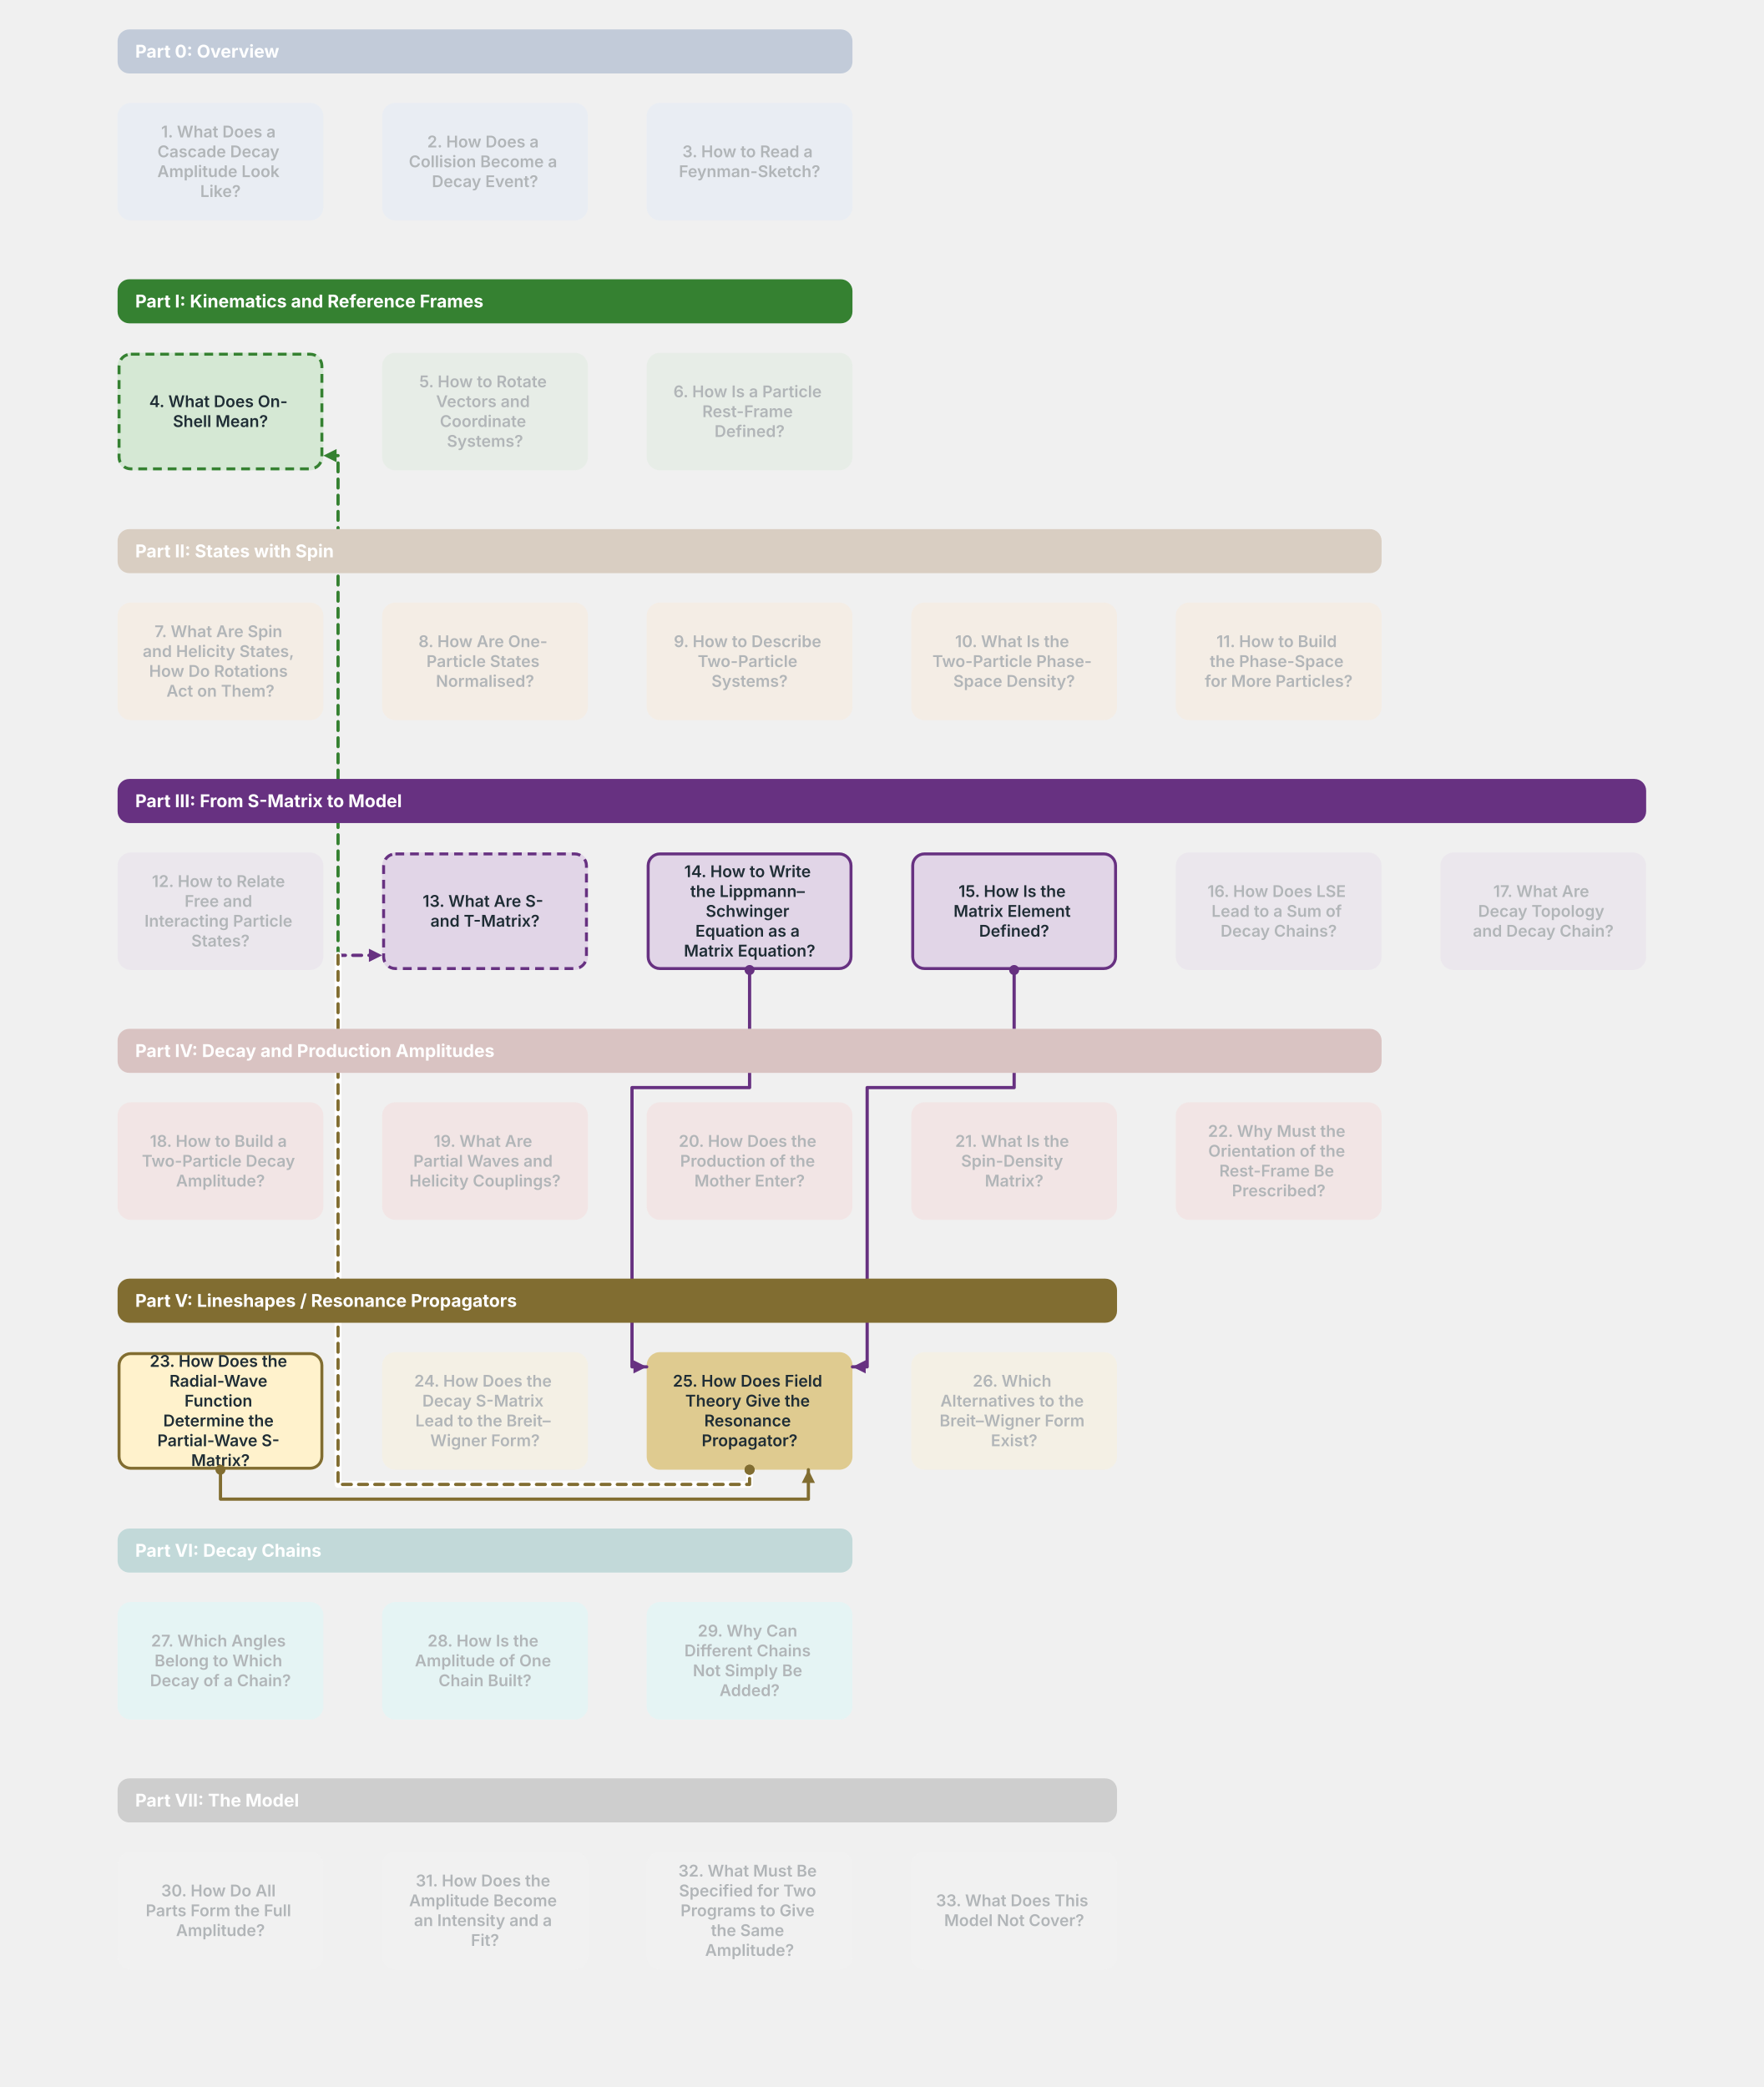
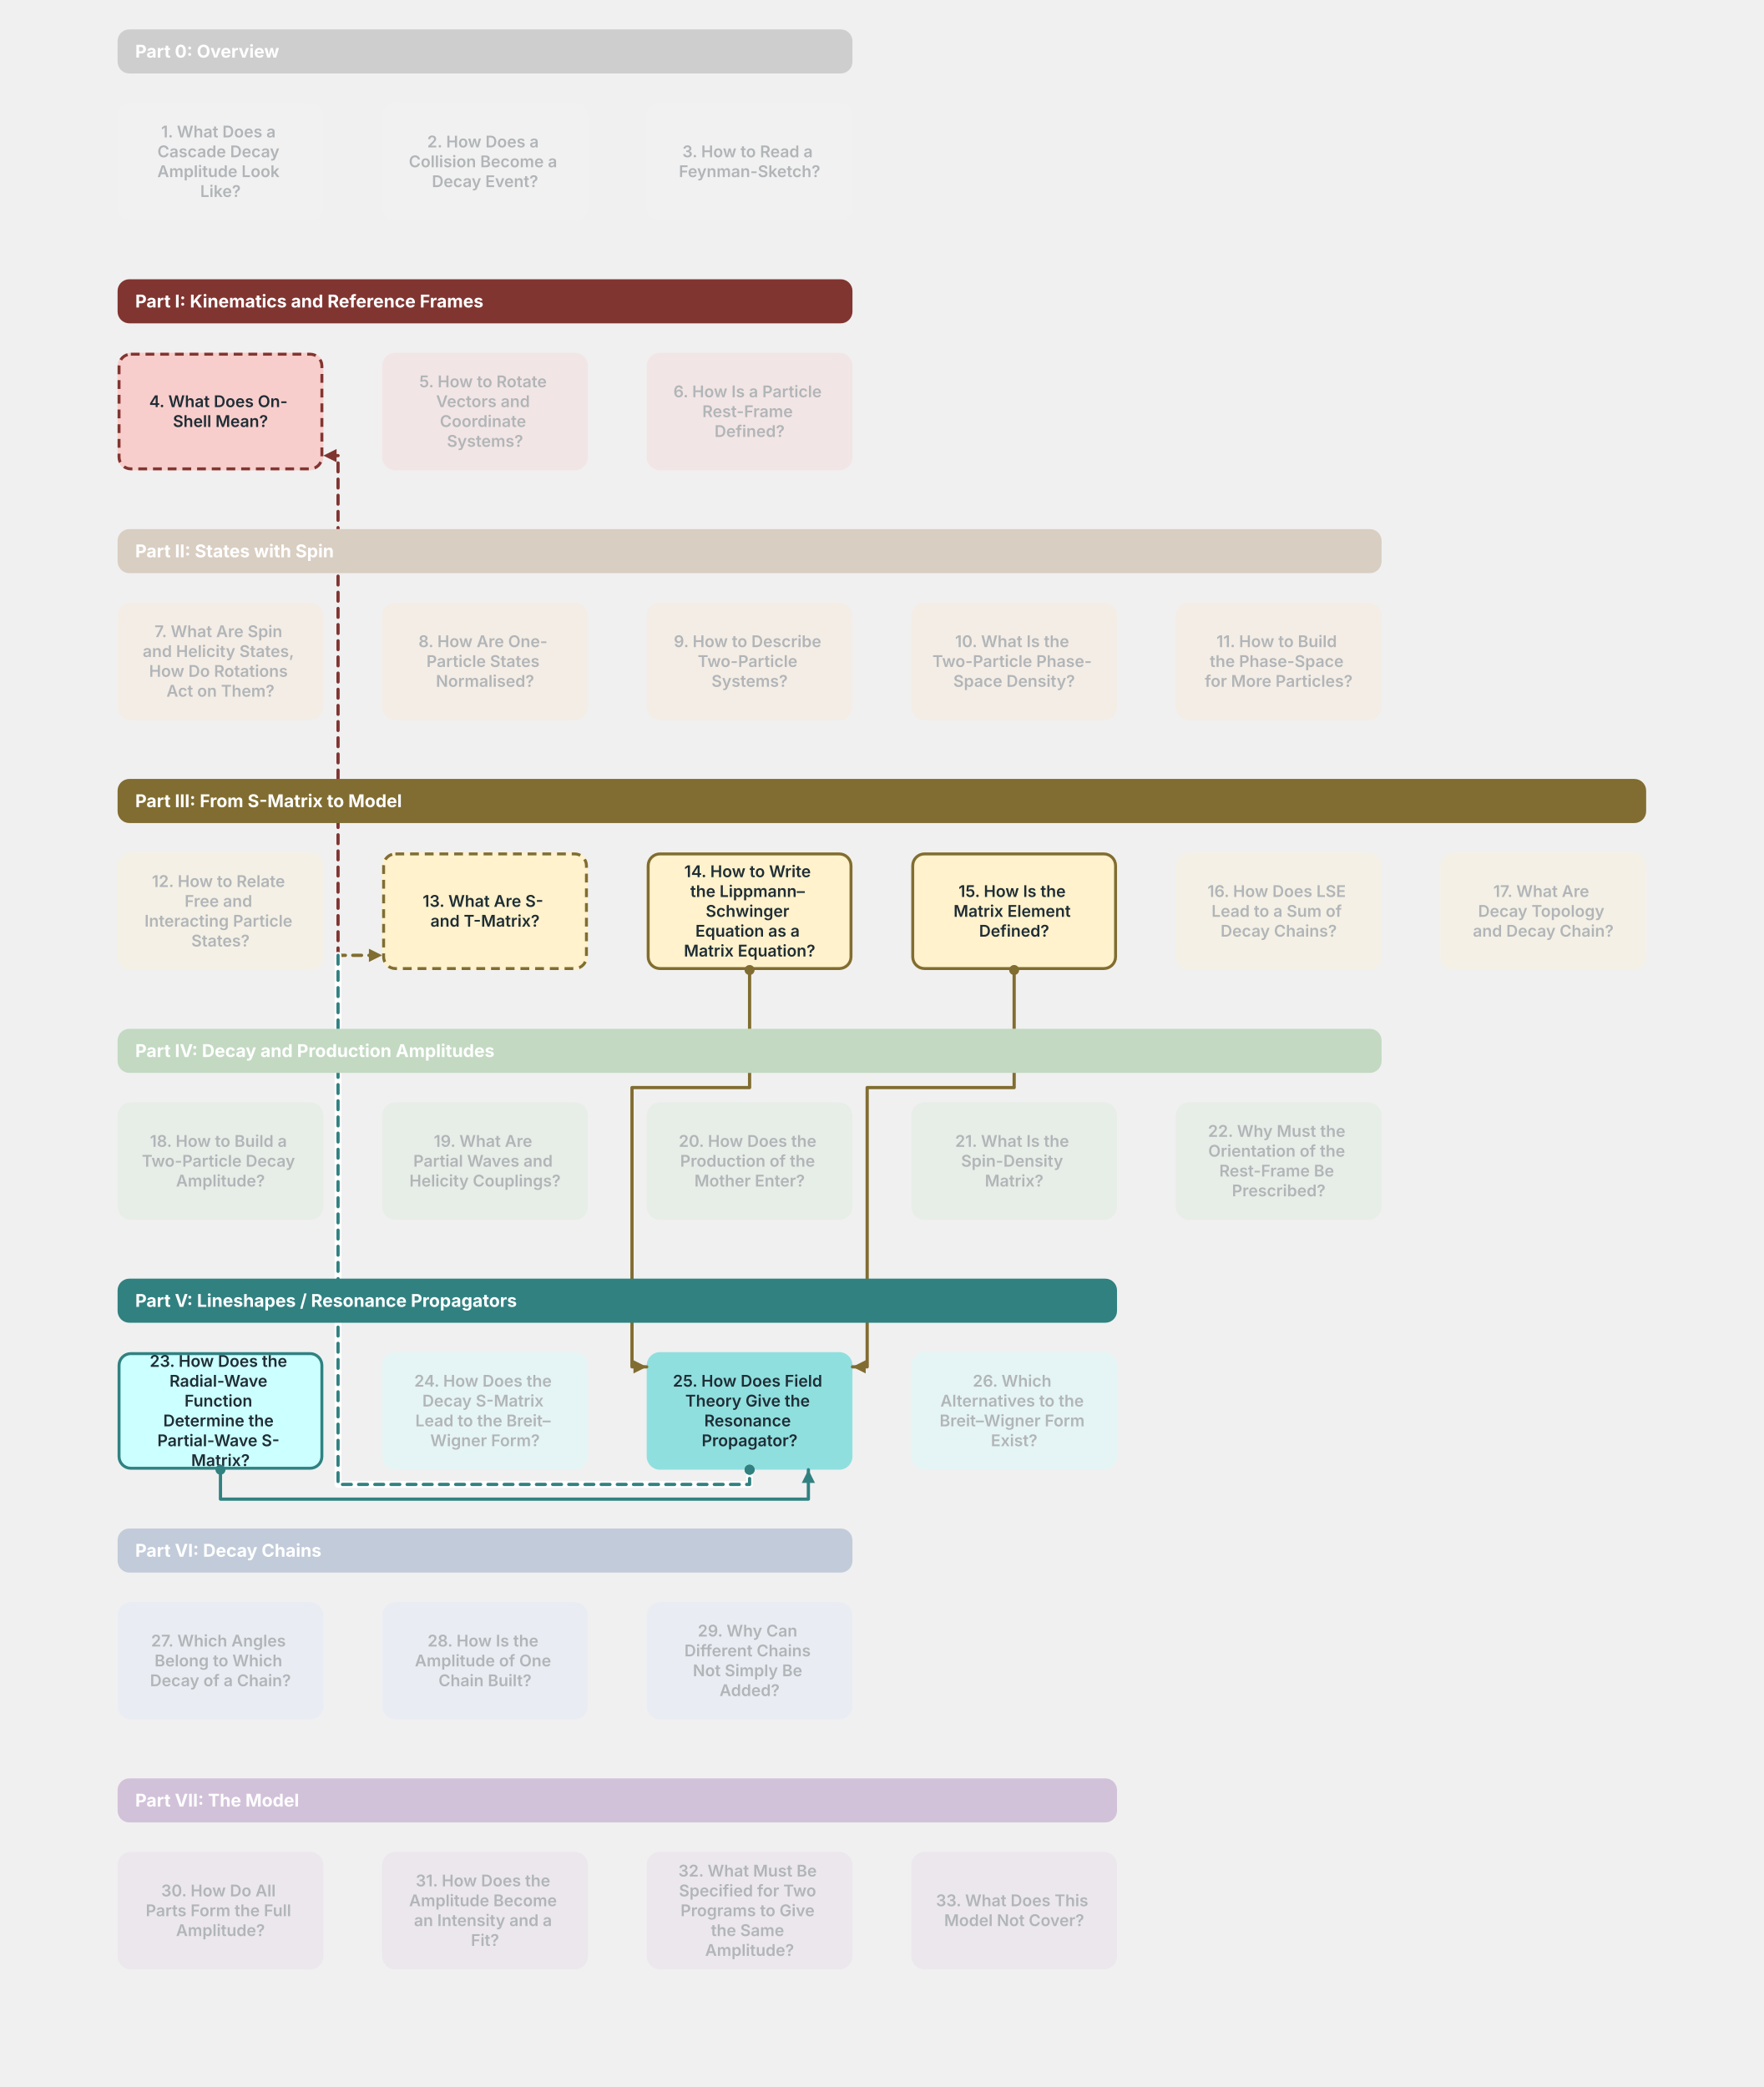
<svg xmlns="http://www.w3.org/2000/svg" viewBox="0 0 1200 1420" width="1200" height="1420" role="img" aria-label="Flow chart of the FAQ">
  <style>text{font-family:Inter,"Source Sans 3","Noto Sans","DejaVu Sans",sans-serif;font-size:11px;font-weight:600}.bar-title{font-size:12px;font-weight:700}</style>
  <g class="card" data-n="1" opacity="0.3">
-     <rect class="card-bg" data-n="1" x="80" y="70" width="140" height="80" rx="9" fill="#DAE8FC" />
+     <rect class="card-bg" data-n="1" x="80" y="70" width="140" height="80" rx="9" fill="#F5F5F5" />
    <text fill="#1f2d35" text-anchor="middle">
      <tspan x="150" y="93.5">1. What Does a</tspan>
      <tspan x="150" y="107.0">Cascade Decay</tspan>
      <tspan x="150" y="120.5">Amplitude Look</tspan>
      <tspan x="150" y="134.0">Like?</tspan>
    </text>
  </g>
  <g class="card" data-n="2" opacity="0.3">
-     <rect class="card-bg" data-n="2" x="260" y="70" width="140" height="80" rx="9" fill="#DAE8FC" />
+     <rect class="card-bg" data-n="2" x="260" y="70" width="140" height="80" rx="9" fill="#F5F5F5" />
    <text fill="#1f2d35" text-anchor="middle">
      <tspan x="330" y="100.3">2. How Does a</tspan>
      <tspan x="330" y="113.8">Collision Become a</tspan>
      <tspan x="330" y="127.3">Decay Event?</tspan>
    </text>
  </g>
  <g class="card" data-n="3" opacity="0.3">
-     <rect class="card-bg" data-n="3" x="440" y="70" width="140" height="80" rx="9" fill="#DAE8FC" />
+     <rect class="card-bg" data-n="3" x="440" y="70" width="140" height="80" rx="9" fill="#F5F5F5" />
    <text fill="#1f2d35" text-anchor="middle">
      <tspan x="510" y="107.0">3. How to Read a</tspan>
      <tspan x="510" y="120.5">Feynman-Sketch?</tspan>
    </text>
  </g>
  <g class="card" data-n="4" opacity="1">
-     <rect class="card-bg" data-n="4" x="80" y="240" width="140" height="80" rx="9" fill="#D5E8D4" />
-     <rect class="frame see" data-n="4" x="81" y="241" width="138" height="78" rx="8" fill="none" stroke="#358131" stroke-width="2" stroke-dasharray="6 4" />
+     <rect class="card-bg" data-n="4" x="80" y="240" width="140" height="80" rx="9" fill="#F8CECC" />
+     <rect class="frame see" data-n="4" x="81" y="241" width="138" height="78" rx="8" fill="none" stroke="#813531" stroke-width="2" stroke-dasharray="6 4" />
    <text fill="#1f2d35" text-anchor="middle">
      <tspan x="150" y="277.0">4. What Does On-</tspan>
      <tspan x="150" y="290.5">Shell Mean?</tspan>
    </text>
  </g>
  <g class="card" data-n="5" opacity="0.3">
-     <rect class="card-bg" data-n="5" x="260" y="240" width="140" height="80" rx="9" fill="#D5E8D4" />
+     <rect class="card-bg" data-n="5" x="260" y="240" width="140" height="80" rx="9" fill="#F8CECC" />
    <text fill="#1f2d35" text-anchor="middle">
      <tspan x="330" y="263.5">5. How to Rotate</tspan>
      <tspan x="330" y="277.0">Vectors and</tspan>
      <tspan x="330" y="290.5">Coordinate</tspan>
      <tspan x="330" y="304.0">Systems?</tspan>
    </text>
  </g>
  <g class="card" data-n="6" opacity="0.3">
-     <rect class="card-bg" data-n="6" x="440" y="240" width="140" height="80" rx="9" fill="#D5E8D4" />
+     <rect class="card-bg" data-n="6" x="440" y="240" width="140" height="80" rx="9" fill="#F8CECC" />
    <text fill="#1f2d35" text-anchor="middle">
      <tspan x="510" y="270.3">6. How Is a Particle</tspan>
      <tspan x="510" y="283.8">Rest-Frame</tspan>
      <tspan x="510" y="297.3">Defined?</tspan>
    </text>
  </g>
  <g class="card" data-n="7" opacity="0.3">
    <rect class="card-bg" data-n="7" x="80" y="410" width="140" height="80" rx="9" fill="#FFE6CC" />
    <text fill="#1f2d35" text-anchor="middle">
      <tspan x="150" y="433.5">7. What Are Spin</tspan>
      <tspan x="150" y="447.0">and Helicity States,</tspan>
      <tspan x="150" y="460.5">How Do Rotations</tspan>
      <tspan x="150" y="474.0">Act on Them?</tspan>
    </text>
  </g>
  <g class="card" data-n="8" opacity="0.3">
    <rect class="card-bg" data-n="8" x="260" y="410" width="140" height="80" rx="9" fill="#FFE6CC" />
    <text fill="#1f2d35" text-anchor="middle">
      <tspan x="330" y="440.3">8. How Are One-</tspan>
      <tspan x="330" y="453.8">Particle States</tspan>
      <tspan x="330" y="467.3">Normalised?</tspan>
    </text>
  </g>
  <g class="card" data-n="9" opacity="0.3">
    <rect class="card-bg" data-n="9" x="440" y="410" width="140" height="80" rx="9" fill="#FFE6CC" />
    <text fill="#1f2d35" text-anchor="middle">
      <tspan x="510" y="440.3">9. How to Describe</tspan>
      <tspan x="510" y="453.8">Two-Particle</tspan>
      <tspan x="510" y="467.3">Systems?</tspan>
    </text>
  </g>
  <g class="card" data-n="10" opacity="0.3">
    <rect class="card-bg" data-n="10" x="620" y="410" width="140" height="80" rx="9" fill="#FFE6CC" />
    <text fill="#1f2d35" text-anchor="middle">
      <tspan x="690" y="440.3">10. What Is the</tspan>
      <tspan x="690" y="453.8">Two-Particle Phase-</tspan>
      <tspan x="690" y="467.3">Space Density?</tspan>
    </text>
  </g>
  <g class="card" data-n="11" opacity="0.3">
    <rect class="card-bg" data-n="11" x="800" y="410" width="140" height="80" rx="9" fill="#FFE6CC" />
    <text fill="#1f2d35" text-anchor="middle">
      <tspan x="870" y="440.3">11. How to Build</tspan>
      <tspan x="870" y="453.8">the Phase-Space</tspan>
      <tspan x="870" y="467.3">for More Particles?</tspan>
    </text>
  </g>
  <g class="card" data-n="12" opacity="0.3">
-     <rect class="card-bg" data-n="12" x="80" y="580" width="140" height="80" rx="9" fill="#E1D5E7" />
+     <rect class="card-bg" data-n="12" x="80" y="580" width="140" height="80" rx="9" fill="#FFF2CC" />
    <text fill="#1f2d35" text-anchor="middle">
      <tspan x="150" y="603.5">12. How to Relate</tspan>
      <tspan x="150" y="617.0">Free and</tspan>
      <tspan x="150" y="630.5">Interacting Particle</tspan>
      <tspan x="150" y="644.0">States?</tspan>
    </text>
  </g>
  <g class="card" data-n="13" opacity="1">
-     <rect class="card-bg" data-n="13" x="260" y="580" width="140" height="80" rx="9" fill="#E1D5E7" />
-     <rect class="frame see" data-n="13" x="261" y="581" width="138" height="78" rx="8" fill="none" stroke="#673181" stroke-width="2" stroke-dasharray="6 4" />
+     <rect class="card-bg" data-n="13" x="260" y="580" width="140" height="80" rx="9" fill="#FFF2CC" />
+     <rect class="frame see" data-n="13" x="261" y="581" width="138" height="78" rx="8" fill="none" stroke="#816D31" stroke-width="2" stroke-dasharray="6 4" />
    <text fill="#1f2d35" text-anchor="middle">
      <tspan x="330" y="617.0">13. What Are S-</tspan>
      <tspan x="330" y="630.5">and T-Matrix?</tspan>
    </text>
  </g>
  <g class="card" data-n="14" opacity="1">
-     <rect class="card-bg" data-n="14" x="440" y="580" width="140" height="80" rx="9" fill="#E1D5E7" />
-     <rect class="frame need" data-n="14" x="441" y="581" width="138" height="78" rx="8" fill="none" stroke="#673181" stroke-width="2" />
+     <rect class="card-bg" data-n="14" x="440" y="580" width="140" height="80" rx="9" fill="#FFF2CC" />
+     <rect class="frame need" data-n="14" x="441" y="581" width="138" height="78" rx="8" fill="none" stroke="#816D31" stroke-width="2" />
    <text fill="#1f2d35" text-anchor="middle">
      <tspan x="510" y="596.8">14. How to Write</tspan>
      <tspan x="510" y="610.3">the Lippmann–</tspan>
      <tspan x="510" y="623.8">Schwinger</tspan>
      <tspan x="510" y="637.3">Equation as a</tspan>
      <tspan x="510" y="650.8">Matrix Equation?</tspan>
    </text>
  </g>
  <g class="card" data-n="15" opacity="1">
-     <rect class="card-bg" data-n="15" x="620" y="580" width="140" height="80" rx="9" fill="#E1D5E7" />
-     <rect class="frame need" data-n="15" x="621" y="581" width="138" height="78" rx="8" fill="none" stroke="#673181" stroke-width="2" />
+     <rect class="card-bg" data-n="15" x="620" y="580" width="140" height="80" rx="9" fill="#FFF2CC" />
+     <rect class="frame need" data-n="15" x="621" y="581" width="138" height="78" rx="8" fill="none" stroke="#816D31" stroke-width="2" />
    <text fill="#1f2d35" text-anchor="middle">
      <tspan x="690" y="610.3">15. How Is the</tspan>
      <tspan x="690" y="623.8">Matrix Element</tspan>
      <tspan x="690" y="637.3">Defined?</tspan>
    </text>
  </g>
  <g class="card" data-n="16" opacity="0.3">
-     <rect class="card-bg" data-n="16" x="800" y="580" width="140" height="80" rx="9" fill="#E1D5E7" />
+     <rect class="card-bg" data-n="16" x="800" y="580" width="140" height="80" rx="9" fill="#FFF2CC" />
    <text fill="#1f2d35" text-anchor="middle">
      <tspan x="870" y="610.3">16. How Does LSE</tspan>
      <tspan x="870" y="623.8">Lead to a Sum of</tspan>
      <tspan x="870" y="637.3">Decay Chains?</tspan>
    </text>
  </g>
  <g class="card" data-n="17" opacity="0.3">
-     <rect class="card-bg" data-n="17" x="980" y="580" width="140" height="80" rx="9" fill="#E1D5E7" />
+     <rect class="card-bg" data-n="17" x="980" y="580" width="140" height="80" rx="9" fill="#FFF2CC" />
    <text fill="#1f2d35" text-anchor="middle">
      <tspan x="1050" y="610.3">17. What Are</tspan>
      <tspan x="1050" y="623.8">Decay Topology</tspan>
      <tspan x="1050" y="637.3">and Decay Chain?</tspan>
    </text>
  </g>
  <g class="card" data-n="18" opacity="0.3">
-     <rect class="card-bg" data-n="18" x="80" y="750" width="140" height="80" rx="9" fill="#F8CECC" />
+     <rect class="card-bg" data-n="18" x="80" y="750" width="140" height="80" rx="9" fill="#D5E8D4" />
    <text fill="#1f2d35" text-anchor="middle">
      <tspan x="150" y="780.3">18. How to Build a</tspan>
      <tspan x="150" y="793.8">Two-Particle Decay</tspan>
      <tspan x="150" y="807.3">Amplitude?</tspan>
    </text>
  </g>
  <g class="card" data-n="19" opacity="0.3">
-     <rect class="card-bg" data-n="19" x="260" y="750" width="140" height="80" rx="9" fill="#F8CECC" />
+     <rect class="card-bg" data-n="19" x="260" y="750" width="140" height="80" rx="9" fill="#D5E8D4" />
    <text fill="#1f2d35" text-anchor="middle">
      <tspan x="330" y="780.3">19. What Are</tspan>
      <tspan x="330" y="793.8">Partial Waves and</tspan>
      <tspan x="330" y="807.3">Helicity Couplings?</tspan>
    </text>
  </g>
  <g class="card" data-n="20" opacity="0.3">
-     <rect class="card-bg" data-n="20" x="440" y="750" width="140" height="80" rx="9" fill="#F8CECC" />
+     <rect class="card-bg" data-n="20" x="440" y="750" width="140" height="80" rx="9" fill="#D5E8D4" />
    <text fill="#1f2d35" text-anchor="middle">
      <tspan x="510" y="780.3">20. How Does the</tspan>
      <tspan x="510" y="793.8">Production of the</tspan>
      <tspan x="510" y="807.3">Mother Enter?</tspan>
    </text>
  </g>
  <g class="card" data-n="21" opacity="0.3">
-     <rect class="card-bg" data-n="21" x="620" y="750" width="140" height="80" rx="9" fill="#F8CECC" />
+     <rect class="card-bg" data-n="21" x="620" y="750" width="140" height="80" rx="9" fill="#D5E8D4" />
    <text fill="#1f2d35" text-anchor="middle">
      <tspan x="690" y="780.3">21. What Is the</tspan>
      <tspan x="690" y="793.8">Spin-Density</tspan>
      <tspan x="690" y="807.3">Matrix?</tspan>
    </text>
  </g>
  <g class="card" data-n="22" opacity="0.3">
-     <rect class="card-bg" data-n="22" x="800" y="750" width="140" height="80" rx="9" fill="#F8CECC" />
+     <rect class="card-bg" data-n="22" x="800" y="750" width="140" height="80" rx="9" fill="#D5E8D4" />
    <text fill="#1f2d35" text-anchor="middle">
      <tspan x="870" y="773.5">22. Why Must the</tspan>
      <tspan x="870" y="787.0">Orientation of the</tspan>
      <tspan x="870" y="800.5">Rest-Frame Be</tspan>
      <tspan x="870" y="814.0">Prescribed?</tspan>
    </text>
  </g>
  <g class="card" data-n="23" opacity="1">
-     <rect class="card-bg" data-n="23" x="80" y="920" width="140" height="80" rx="9" fill="#FFF2CC" />
-     <rect class="frame need" data-n="23" x="81" y="921" width="138" height="78" rx="8" fill="none" stroke="#816D31" stroke-width="2" />
+     <rect class="card-bg" data-n="23" x="80" y="920" width="140" height="80" rx="9" fill="#CCFFFF" />
+     <rect class="frame need" data-n="23" x="81" y="921" width="138" height="78" rx="8" fill="none" stroke="#318181" stroke-width="2" />
    <text fill="#1f2d35" text-anchor="middle">
      <tspan x="150" y="930.0">23. How Does the</tspan>
      <tspan x="150" y="943.5">Radial-Wave</tspan>
      <tspan x="150" y="957.0">Function</tspan>
      <tspan x="150" y="970.5">Determine the</tspan>
      <tspan x="150" y="984.0">Partial-Wave S-</tspan>
      <tspan x="150" y="997.5">Matrix?</tspan>
    </text>
  </g>
  <g class="card" data-n="24" opacity="0.3">
-     <rect class="card-bg" data-n="24" x="260" y="920" width="140" height="80" rx="9" fill="#FFF2CC" />
+     <rect class="card-bg" data-n="24" x="260" y="920" width="140" height="80" rx="9" fill="#CCFFFF" />
    <text fill="#1f2d35" text-anchor="middle">
      <tspan x="330" y="943.5">24. How Does the</tspan>
      <tspan x="330" y="957.0">Decay S-Matrix</tspan>
      <tspan x="330" y="970.5">Lead to the Breit–</tspan>
      <tspan x="330" y="984.0">Wigner Form?</tspan>
    </text>
  </g>
  <g class="card" data-n="25" opacity="1">
-     <rect class="card-bg" data-n="25" x="440" y="920" width="140" height="80" rx="9" fill="#DFCB90" />
+     <rect class="card-bg" data-n="25" x="440" y="920" width="140" height="80" rx="9" fill="#90DFDF" />
    <text fill="#1f2d35" text-anchor="middle">
      <tspan x="510" y="943.5">25. How Does Field</tspan>
      <tspan x="510" y="957.0">Theory Give the</tspan>
      <tspan x="510" y="970.5">Resonance</tspan>
      <tspan x="510" y="984.0">Propagator?</tspan>
    </text>
  </g>
  <g class="card" data-n="26" opacity="0.3">
-     <rect class="card-bg" data-n="26" x="620" y="920" width="140" height="80" rx="9" fill="#FFF2CC" />
+     <rect class="card-bg" data-n="26" x="620" y="920" width="140" height="80" rx="9" fill="#CCFFFF" />
    <text fill="#1f2d35" text-anchor="middle">
      <tspan x="690" y="943.5">26. Which</tspan>
      <tspan x="690" y="957.0">Alternatives to the</tspan>
      <tspan x="690" y="970.5">Breit–Wigner Form</tspan>
      <tspan x="690" y="984.0">Exist?</tspan>
    </text>
  </g>
  <g class="card" data-n="27" opacity="0.3">
-     <rect class="card-bg" data-n="27" x="80" y="1090" width="140" height="80" rx="9" fill="#CCFFFF" />
+     <rect class="card-bg" data-n="27" x="80" y="1090" width="140" height="80" rx="9" fill="#DAE8FC" />
    <text fill="#1f2d35" text-anchor="middle">
      <tspan x="150" y="1120.3">27. Which Angles</tspan>
      <tspan x="150" y="1133.8">Belong to Which</tspan>
      <tspan x="150" y="1147.3">Decay of a Chain?</tspan>
    </text>
  </g>
  <g class="card" data-n="28" opacity="0.3">
-     <rect class="card-bg" data-n="28" x="260" y="1090" width="140" height="80" rx="9" fill="#CCFFFF" />
+     <rect class="card-bg" data-n="28" x="260" y="1090" width="140" height="80" rx="9" fill="#DAE8FC" />
    <text fill="#1f2d35" text-anchor="middle">
      <tspan x="330" y="1120.3">28. How Is the</tspan>
      <tspan x="330" y="1133.8">Amplitude of One</tspan>
      <tspan x="330" y="1147.3">Chain Built?</tspan>
    </text>
  </g>
  <g class="card" data-n="29" opacity="0.3">
-     <rect class="card-bg" data-n="29" x="440" y="1090" width="140" height="80" rx="9" fill="#CCFFFF" />
+     <rect class="card-bg" data-n="29" x="440" y="1090" width="140" height="80" rx="9" fill="#DAE8FC" />
    <text fill="#1f2d35" text-anchor="middle">
      <tspan x="510" y="1113.5">29. Why Can</tspan>
      <tspan x="510" y="1127.0">Different Chains</tspan>
      <tspan x="510" y="1140.5">Not Simply Be</tspan>
      <tspan x="510" y="1154.0">Added?</tspan>
    </text>
  </g>
  <g class="card" data-n="30" opacity="0.3">
-     <rect class="card-bg" data-n="30" x="80" y="1260" width="140" height="80" rx="9" fill="#F5F5F5" />
+     <rect class="card-bg" data-n="30" x="80" y="1260" width="140" height="80" rx="9" fill="#E1D5E7" />
    <text fill="#1f2d35" text-anchor="middle">
      <tspan x="150" y="1290.3">30. How Do All</tspan>
      <tspan x="150" y="1303.8">Parts Form the Full</tspan>
      <tspan x="150" y="1317.3">Amplitude?</tspan>
    </text>
  </g>
  <g class="card" data-n="31" opacity="0.3">
-     <rect class="card-bg" data-n="31" x="260" y="1260" width="140" height="80" rx="9" fill="#F5F5F5" />
+     <rect class="card-bg" data-n="31" x="260" y="1260" width="140" height="80" rx="9" fill="#E1D5E7" />
    <text fill="#1f2d35" text-anchor="middle">
      <tspan x="330" y="1283.5">31. How Does the</tspan>
      <tspan x="330" y="1297.0">Amplitude Become</tspan>
      <tspan x="330" y="1310.5">an Intensity and a</tspan>
      <tspan x="330" y="1324.0">Fit?</tspan>
    </text>
  </g>
  <g class="card" data-n="32" opacity="0.3">
-     <rect class="card-bg" data-n="32" x="440" y="1260" width="140" height="80" rx="9" fill="#F5F5F5" />
+     <rect class="card-bg" data-n="32" x="440" y="1260" width="140" height="80" rx="9" fill="#E1D5E7" />
    <text fill="#1f2d35" text-anchor="middle">
      <tspan x="510" y="1276.8">32. What Must Be</tspan>
      <tspan x="510" y="1290.3">Specified for Two</tspan>
      <tspan x="510" y="1303.8">Programs to Give</tspan>
      <tspan x="510" y="1317.3">the Same</tspan>
      <tspan x="510" y="1330.8">Amplitude?</tspan>
    </text>
  </g>
  <g class="card" data-n="33" opacity="0.3">
-     <rect class="card-bg" data-n="33" x="620" y="1260" width="140" height="80" rx="9" fill="#F5F5F5" />
+     <rect class="card-bg" data-n="33" x="620" y="1260" width="140" height="80" rx="9" fill="#E1D5E7" />
    <text fill="#1f2d35" text-anchor="middle">
      <tspan x="690" y="1297.0">33. What Does This</tspan>
      <tspan x="690" y="1310.5">Model Not Cover?</tspan>
    </text>
  </g>
  <g class="lines" fill="none" stroke-linejoin="round" stroke-linecap="round">
-     <path class="see" data-card="4" data-from="25" data-to="4" d="M510 1000 L510 1010 L230 1010 L230 310 L220 310" stroke="#358131" stroke-width="2.2" stroke-dasharray="6 5" />
-     <path class="see" data-card="13" data-from="25" data-to="13" d="M510 1000 L510 1010 L230 1010 L230 650 L260 650" stroke="#673181" stroke-width="2.2" stroke-dasharray="6 5" />
+     <path class="see" data-card="4" data-from="25" data-to="4" d="M510 1000 L510 1010 L230 1010 L230 310 L220 310" stroke="#813531" stroke-width="2.2" stroke-dasharray="6 5" />
+     <path class="see" data-card="13" data-from="25" data-to="13" d="M510 1000 L510 1010 L230 1010 L230 650 L260 650" stroke="#816D31" stroke-width="2.2" stroke-dasharray="6 5" />
    <path class="trunk-under" d="M230 650 L230 1010 L510 1010 L510 1000" stroke="#fff" stroke-width="4.6" />
-     <path class="trunk" d="M230 650 L230 1010 L510 1010 L510 1000" stroke="#816D31" stroke-width="2.2" stroke-dasharray="6 5" />
-     <path class="need" data-card="15" data-from="15" data-to="25" d="M690 660 L690 740 L590 740 L590 930 L580 930" stroke="#673181" stroke-width="2.2" />
-     <path class="need" data-card="23" data-from="23" data-to="25" d="M150 1000 L150 1020 L550 1020 L550 1000" stroke="#816D31" stroke-width="2.2" />
-     <path class="need" data-card="14" data-from="14" data-to="25" d="M510 660 L510 740 L430 740 L430 930 L440 930" stroke="#673181" stroke-width="2.2" />
-     <polygon class="arrow" data-card="4" points="220,310 229,305.5 229,314.5" fill="#358131" stroke="none" />
-     <polygon class="arrow" data-card="15" points="580,930 589,925.5 589,934.5" fill="#673181" stroke="none" />
-     <polygon class="arrow" data-card="13" points="260,650 251,654.5 251,645.5" fill="#673181" stroke="none" />
-     <polygon class="arrow" data-card="23" points="550,1000 554.5,1009 545.5,1009" fill="#816D31" stroke="none" />
-     <polygon class="arrow" data-card="14" points="440,930 431,934.5 431,925.5" fill="#673181" stroke="none" />
-     <circle class="start" data-card="4" cx="510" cy="1000" r="3.4" fill="#816D31" stroke="none" />
-     <circle class="start" data-card="15" cx="690" cy="660" r="3.4" fill="#673181" stroke="none" />
-     <circle class="start" data-card="13" cx="510" cy="1000" r="3.4" fill="#816D31" stroke="none" />
-     <circle class="start" data-card="23" cx="150" cy="1000" r="3.4" fill="#816D31" stroke="none" />
-     <circle class="start" data-card="14" cx="510" cy="660" r="3.4" fill="#673181" stroke="none" />
+     <path class="trunk" d="M230 650 L230 1010 L510 1010 L510 1000" stroke="#318181" stroke-width="2.2" stroke-dasharray="6 5" />
+     <path class="need" data-card="15" data-from="15" data-to="25" d="M690 660 L690 740 L590 740 L590 930 L580 930" stroke="#816D31" stroke-width="2.2" />
+     <path class="need" data-card="23" data-from="23" data-to="25" d="M150 1000 L150 1020 L550 1020 L550 1000" stroke="#318181" stroke-width="2.2" />
+     <path class="need" data-card="14" data-from="14" data-to="25" d="M510 660 L510 740 L430 740 L430 930 L440 930" stroke="#816D31" stroke-width="2.2" />
+     <polygon class="arrow" data-card="4" points="220,310 229,305.5 229,314.5" fill="#813531" stroke="none" />
+     <polygon class="arrow" data-card="15" points="580,930 589,925.5 589,934.5" fill="#816D31" stroke="none" />
+     <polygon class="arrow" data-card="13" points="260,650 251,654.5 251,645.5" fill="#816D31" stroke="none" />
+     <polygon class="arrow" data-card="23" points="550,1000 554.5,1009 545.5,1009" fill="#318181" stroke="none" />
+     <polygon class="arrow" data-card="14" points="440,930 431,934.5 431,925.5" fill="#816D31" stroke="none" />
+     <circle class="start" data-card="4" cx="510" cy="1000" r="3.4" fill="#318181" stroke="none" />
+     <circle class="start" data-card="15" cx="690" cy="660" r="3.4" fill="#816D31" stroke="none" />
+     <circle class="start" data-card="13" cx="510" cy="1000" r="3.4" fill="#318181" stroke="none" />
+     <circle class="start" data-card="23" cx="150" cy="1000" r="3.4" fill="#318181" stroke="none" />
+     <circle class="start" data-card="14" cx="510" cy="660" r="3.4" fill="#816D31" stroke="none" />
  </g>
  <rect class="bar-underlay" x="80" y="20" width="500" height="30" rx="8" fill="#fff" />
  <g class="bar" data-part="0" opacity="0.3">
-     <rect x="80" y="20" width="500" height="30" rx="8" fill="#315281" />
+     <rect x="80" y="20" width="500" height="30" rx="8" fill="#595959" />
    <text class="bar-title" x="92" y="39.2" fill="#fff">Part 0: Overview</text>
  </g>
  <g class="bar" data-part="1" opacity="1">
-     <rect x="80" y="190" width="500" height="30" rx="8" fill="#358131" />
+     <rect x="80" y="190" width="500" height="30" rx="8" fill="#813531" />
    <text class="bar-title" x="92" y="209.2" fill="#fff">Part I: Kinematics and Reference Frames</text>
  </g>
  <rect class="bar-underlay" x="80" y="360" width="860" height="30" rx="8" fill="#fff" />
  <g class="bar" data-part="2" opacity="0.3">
    <rect x="80" y="360" width="860" height="30" rx="8" fill="#815A31" />
    <text class="bar-title" x="92" y="379.2" fill="#fff">Part II: States with Spin</text>
  </g>
  <g class="bar" data-part="3" opacity="1">
-     <rect x="80" y="530" width="1040" height="30" rx="8" fill="#673181" />
+     <rect x="80" y="530" width="1040" height="30" rx="8" fill="#816D31" />
    <text class="bar-title" x="92" y="549.2" fill="#fff">Part III: From S-Matrix to Model</text>
  </g>
  <rect class="bar-underlay" x="80" y="700" width="860" height="30" rx="8" fill="#fff" />
  <g class="bar" data-part="4" opacity="0.3">
-     <rect x="80" y="700" width="860" height="30" rx="8" fill="#813531" />
+     <rect x="80" y="700" width="860" height="30" rx="8" fill="#358131" />
    <text class="bar-title" x="92" y="719.2" fill="#fff">Part IV: Decay and Production Amplitudes</text>
  </g>
  <g class="bar" data-part="5" opacity="1">
-     <rect x="80" y="870" width="680" height="30" rx="8" fill="#816D31" />
+     <rect x="80" y="870" width="680" height="30" rx="8" fill="#318181" />
    <text class="bar-title" x="92" y="889.2" fill="#fff">Part V: Lineshapes / Resonance Propagators</text>
  </g>
  <rect class="bar-underlay" x="80" y="1040" width="500" height="30" rx="8" fill="#fff" />
  <g class="bar" data-part="6" opacity="0.3">
-     <rect x="80" y="1040" width="500" height="30" rx="8" fill="#318181" />
+     <rect x="80" y="1040" width="500" height="30" rx="8" fill="#315281" />
    <text class="bar-title" x="92" y="1059.2" fill="#fff">Part VI: Decay Chains</text>
  </g>
  <rect class="bar-underlay" x="80" y="1210" width="680" height="30" rx="8" fill="#fff" />
  <g class="bar" data-part="7" opacity="0.3">
-     <rect x="80" y="1210" width="680" height="30" rx="8" fill="#595959" />
+     <rect x="80" y="1210" width="680" height="30" rx="8" fill="#673181" />
    <text class="bar-title" x="92" y="1229.2" fill="#fff">Part VII: The Model</text>
  </g>
</svg>
